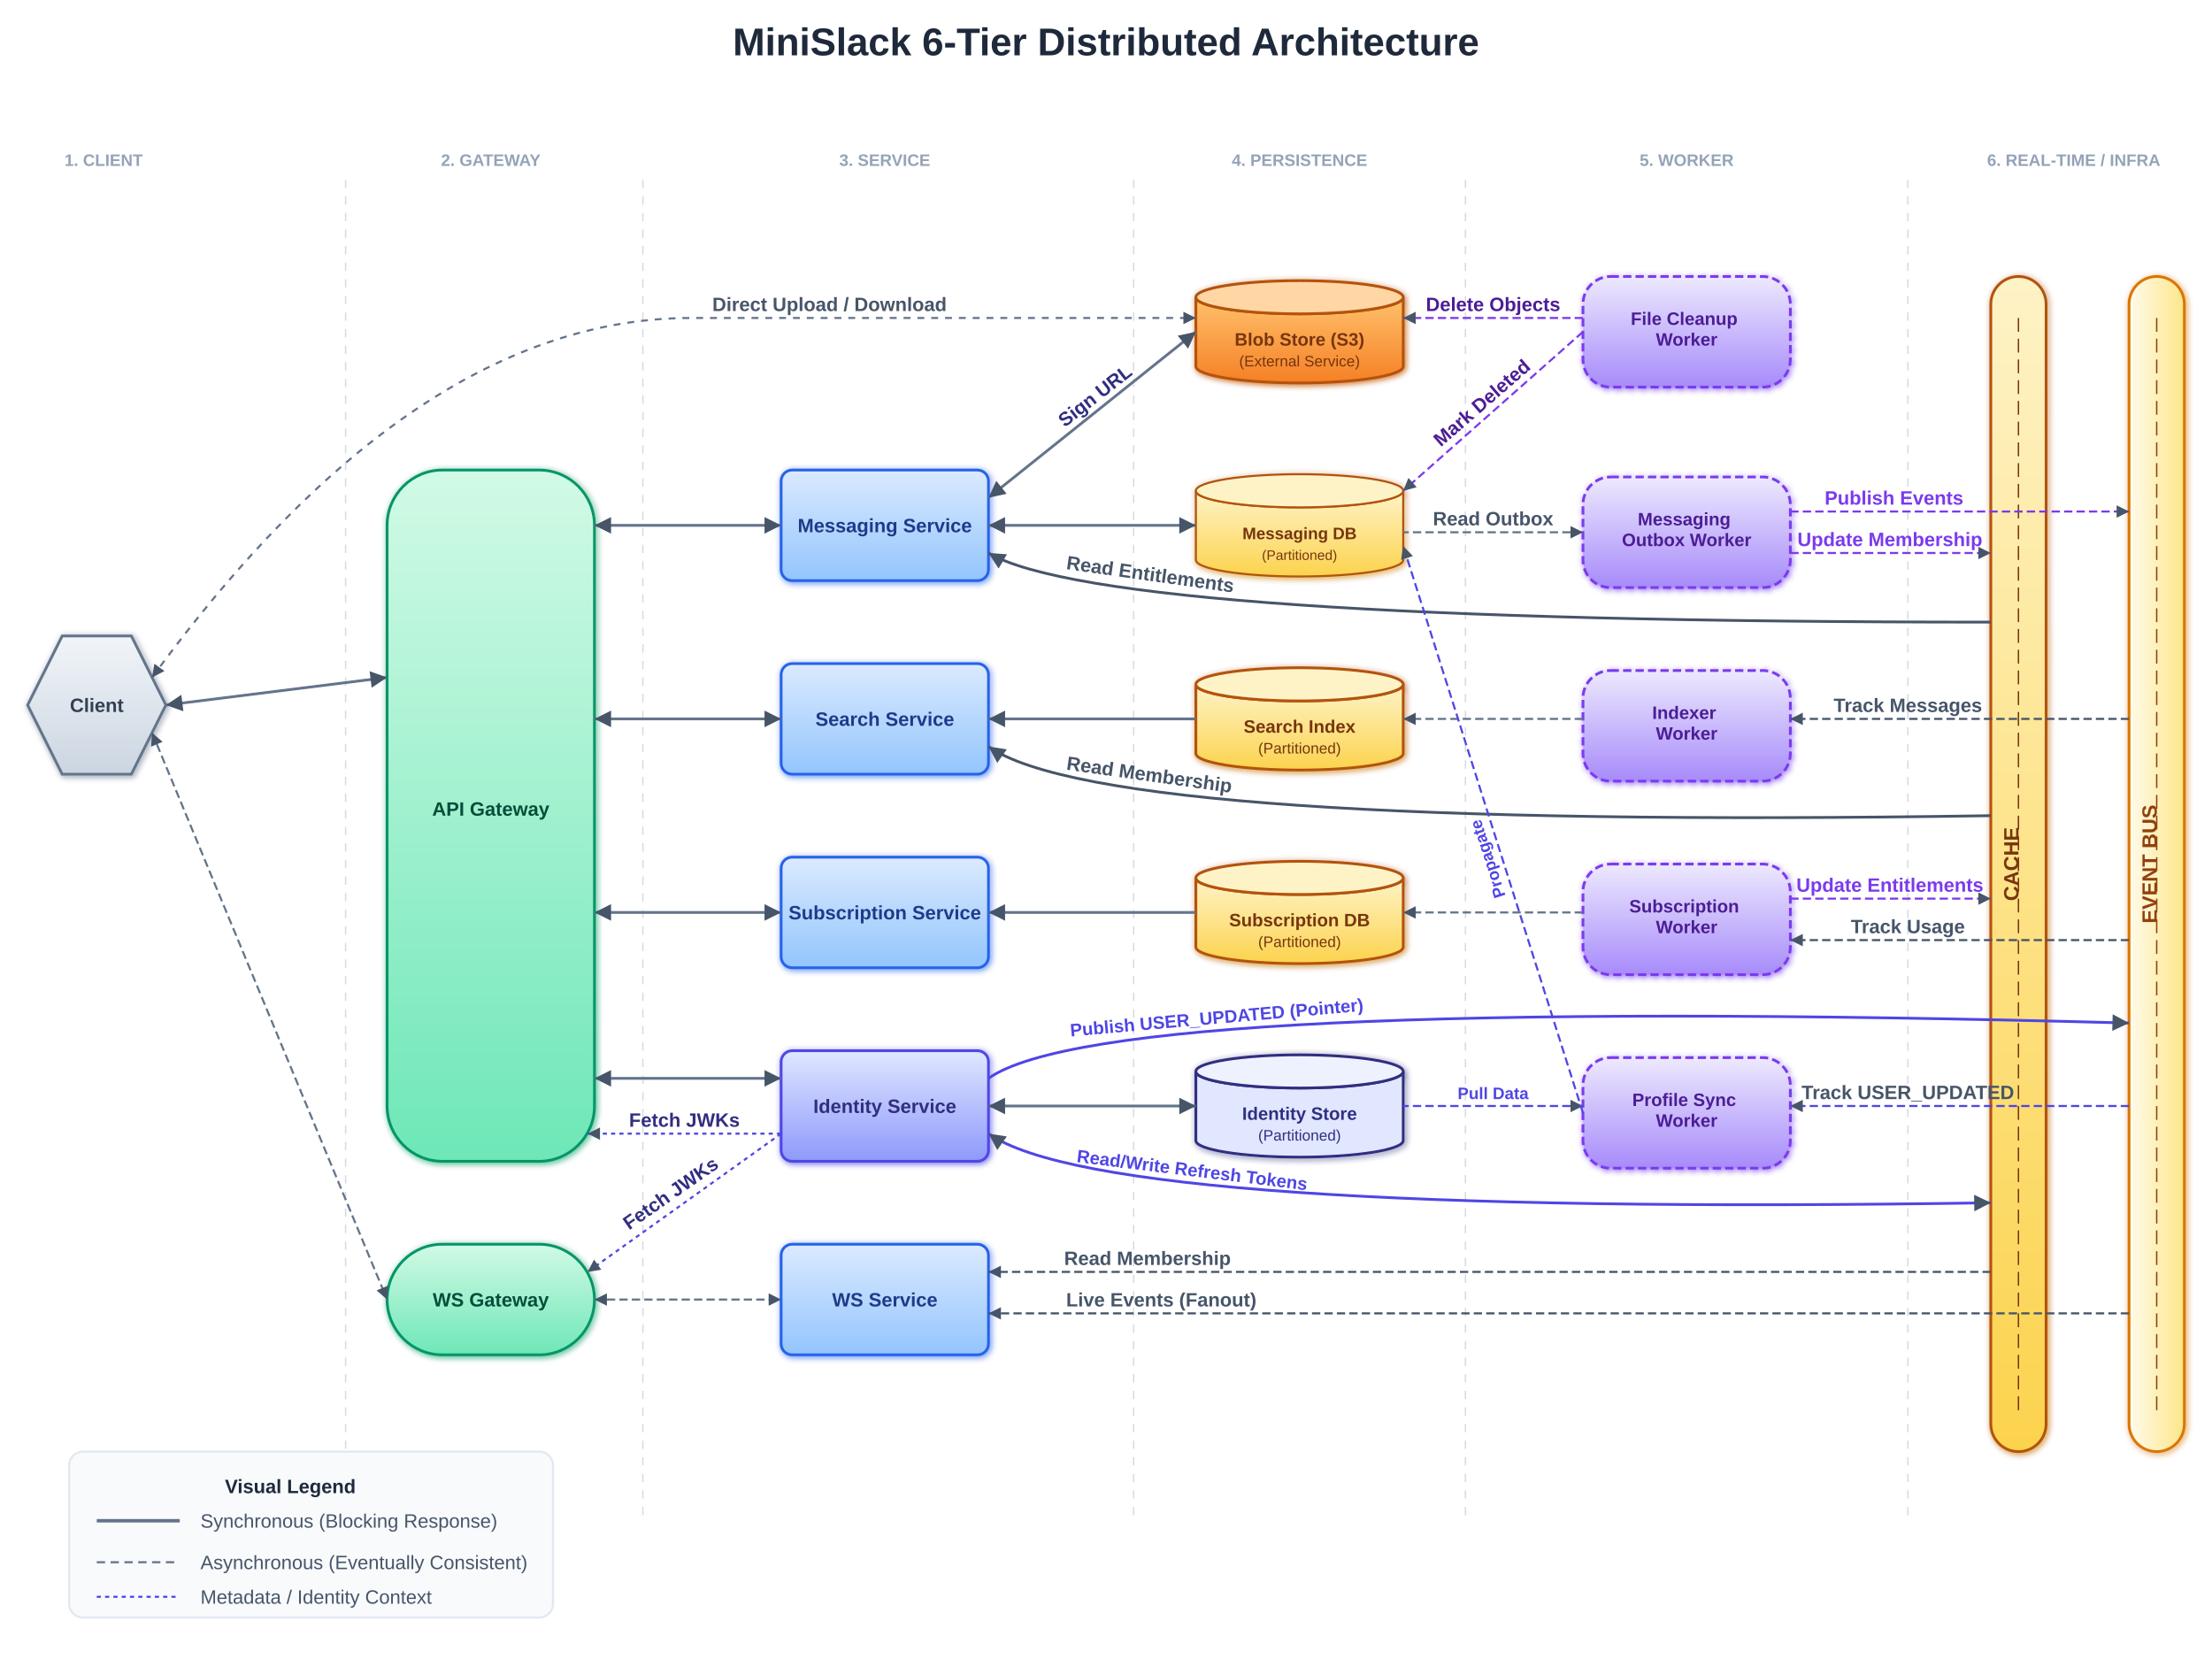
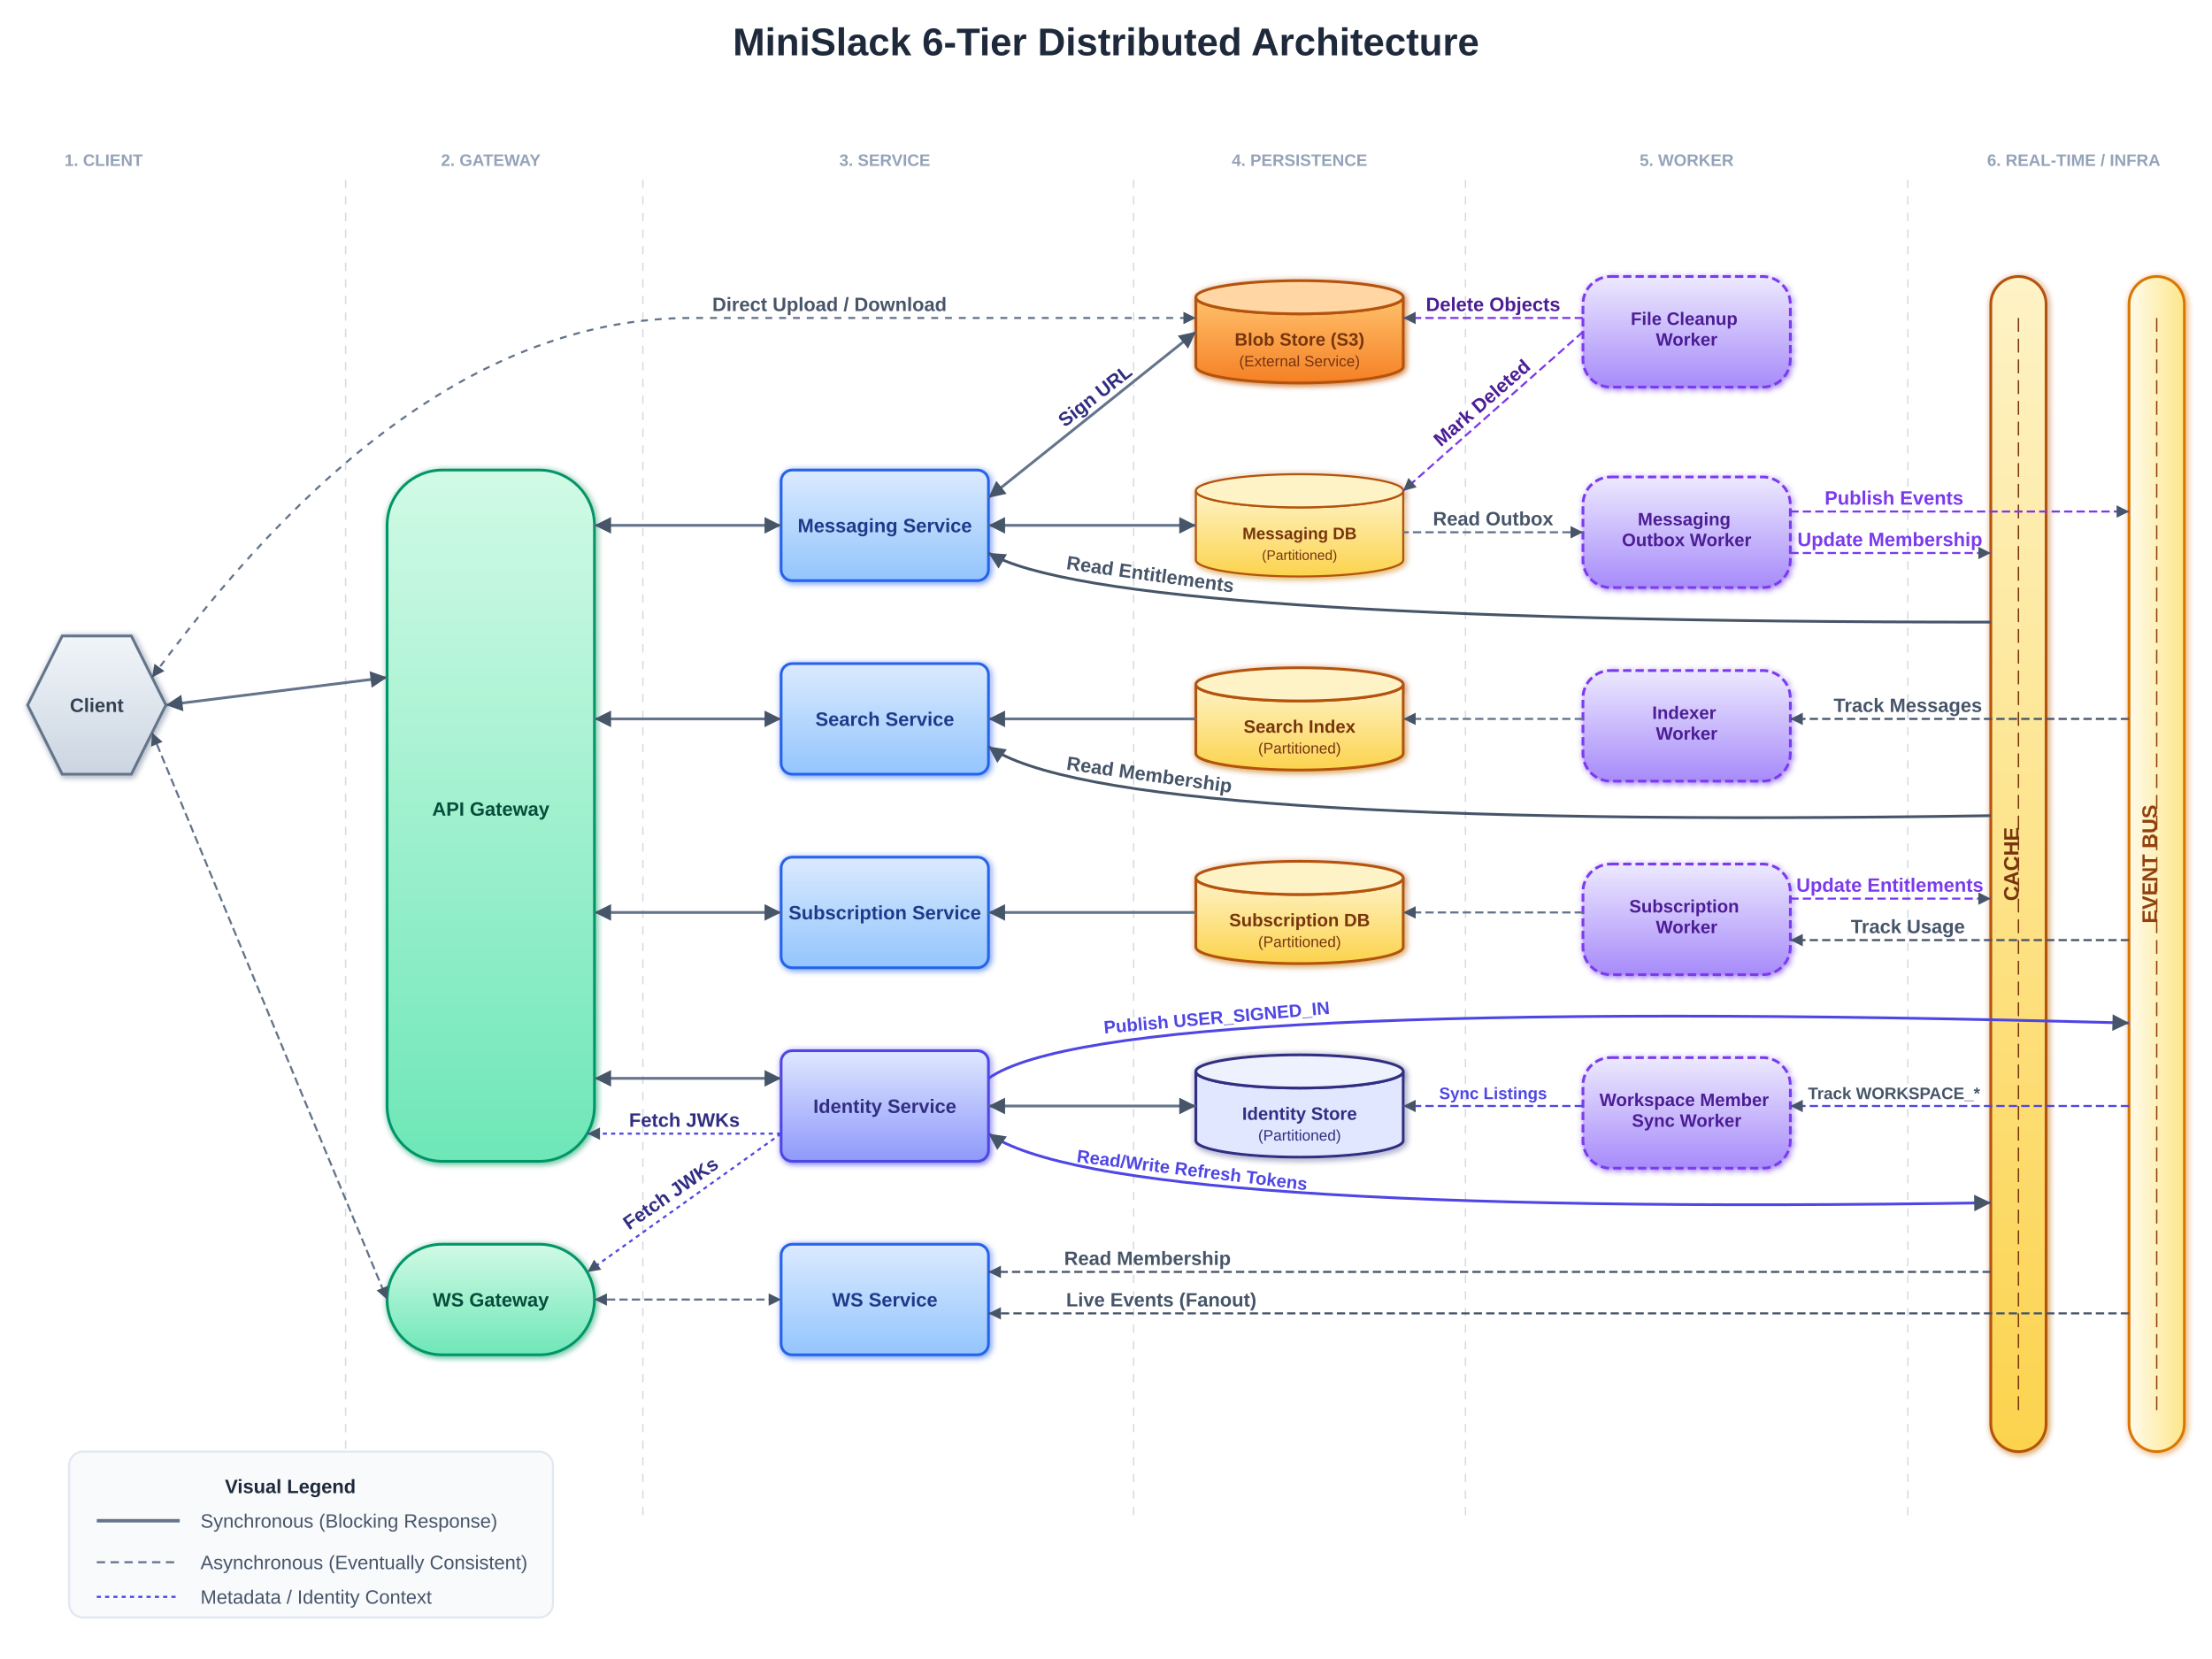
<svg xmlns="http://www.w3.org/2000/svg" width="1600" height="1200" viewBox="0 0 1600 1200">
  <defs>
    <marker id="arrow-end" viewBox="0 0 10 10" refX="10" refY="5" markerWidth="6" markerHeight="6" orient="auto">
      <path d="M 0 0 L 10 5 L 0 10 z" fill="#475569" />
    </marker>
    <marker id="arrow-start" viewBox="0 0 10 10" refX="0" refY="5" markerWidth="6" markerHeight="6" orient="auto">
      <path d="M 10 0 L 0 5 L 10 10 z" fill="#475569" />
    </marker>
    <filter id="shadow" x="-10%" y="-10%" width="120%" height="120%">
      <feGaussianBlur stdDeviation="2" result="blur" />
      <feOffset dx="1" dy="1" result="offsetBlur" />
      <feMerge>
        <feMergeNode in="offsetBlur" />
        <feMergeNode in="SourceGraphic" />
      </feMerge>
    </filter>
    <linearGradient id="clientGrad" x1="0%" y1="0%" x2="0%" y2="100%">
      <stop offset="0%" stop-color="#F1F5F9" />
      <stop offset="100%" stop-color="#CBD5E1" />
    </linearGradient>
    <linearGradient id="gateGrad" x1="0%" y1="0%" x2="0%" y2="100%">
      <stop offset="0%" stop-color="#D1FAE5" />
      <stop offset="100%" stop-color="#6EE7B7" />
    </linearGradient>
    <linearGradient id="svcGrad" x1="0%" y1="0%" x2="0%" y2="100%">
      <stop offset="0%" stop-color="#DBEAFE" />
      <stop offset="100%" stop-color="#93C5FD" />
    </linearGradient>
    <linearGradient id="idGrad" x1="0%" y1="0%" x2="0%" y2="100%">
      <stop offset="0%" stop-color="#E0E7FF" />
      <stop offset="100%" stop-color="#8E99FB" />
    </linearGradient>
    <linearGradient id="workGrad" x1="0%" y1="0%" x2="0%" y2="100%">
      <stop offset="0%" stop-color="#EDE9FE" />
      <stop offset="100%" stop-color="#A78BFA" />
    </linearGradient>
    <linearGradient id="storeGrad" x1="0%" y1="0%" x2="0%" y2="100%">
      <stop offset="0%" stop-color="#FEF3C7" />
      <stop offset="100%" stop-color="#FCD34D" />
    </linearGradient>
    <linearGradient id="busGrad" x1="0%" y1="0%" x2="1" y2="0%">
      <stop offset="0%" stop-color="#FFFBEB" />
      <stop offset="100%" stop-color="#FDE68A" />
    </linearGradient>
    <linearGradient id="extGrad" x1="0%" y1="0%" x2="0%" y2="100%">
      <stop offset="0%" stop-color="#FFC16C" />
      <stop offset="100%" stop-color="#F58025" />
    </linearGradient>
  </defs>
  <rect width="1600" height="1250" fill="#ffffff" />
  <text x="800" y="40" text-anchor="middle" font-family="Arial, sans-serif" font-size="28" font-weight="bold" fill="#1E293B">MiniSlack 6-Tier Distributed Architecture</text>
  <g stroke="#d6dbe2" stroke-width="1" stroke-dasharray="6,6">
    <line x1="250" y1="130" x2="250" y2="1100" />
    <line x1="465" y1="130" x2="465" y2="1100" />
    <line x1="820" y1="130" x2="820" y2="1100" />
    <line x1="1060" y1="130" x2="1060" y2="1100" />
    <line x1="1380" y1="130" x2="1380" y2="1100" />
  </g>
  <text x="75" y="120" text-anchor="middle" font-family="Arial, sans-serif" font-size="12" font-weight="bold" fill="#94A3B8">1. CLIENT</text>
  <text x="355" y="120" text-anchor="middle" font-family="Arial, sans-serif" font-size="12" font-weight="bold" fill="#94A3B8">2. GATEWAY</text>
  <text x="640" y="120" text-anchor="middle" font-family="Arial, sans-serif" font-size="12" font-weight="bold" fill="#94A3B8">3. SERVICE</text>
  <text x="940" y="120" text-anchor="middle" font-family="Arial, sans-serif" font-size="12" font-weight="bold" fill="#94A3B8">4. PERSISTENCE</text>
  <text x="1220" y="120" text-anchor="middle" font-family="Arial, sans-serif" font-size="12" font-weight="bold" fill="#94A3B8">5. WORKER</text>
  <text x="1500" y="120" text-anchor="middle" font-family="Arial, sans-serif" font-size="12" font-weight="bold" fill="#94A3B8">6. REAL-TIME / INFRA</text>
  <g filter="url(#shadow)">
    <rect x="1440" y="200" width="40" height="850" rx="20" fill="url(#storeGrad)" stroke="#B45309" stroke-width="2" />
    <path d="M 1460 230 L 1460 1020" stroke="#78350F" stroke-width="1" stroke-dasharray="10,5" />
    <text x="1460" y="625" text-anchor="middle" font-family="Arial, sans-serif" font-size="15" font-weight="bold" fill="#78350F" transform="rotate(-90, 1460, 625)">CACHE</text>
    <rect x="1540" y="200" width="40" height="850" rx="20" fill="url(#busGrad)" stroke="#D97706" stroke-width="2" />
    <path d="M 1560 230 L 1560 1020" stroke="#92400E" stroke-width="1" stroke-dasharray="10,5" />
    <text x="1560" y="625" text-anchor="middle" font-family="Arial, sans-serif" font-size="15" font-weight="bold" fill="#92400E" transform="rotate(-90, 1560, 625)">EVENT BUS</text>
  </g>
  <g filter="url(#shadow)">
    <path d="M 865 215 L 865 265 A 75 12 0 0 0 1015 265 L 1015 215 A 75 12 0 0 1 865 215 Z" fill="url(#extGrad)" stroke="#B45309" stroke-width="2" />
    <ellipse cx="940" cy="215" rx="75" ry="12" fill="#FFD6A4" stroke="#B45309" stroke-width="2" />
    <text x="940" y="250" text-anchor="middle" font-family="Arial, sans-serif" font-size="13" font-weight="bold" fill="#78350F">Blob Store (S3)</text>
    <text x="940" y="265" text-anchor="middle" font-family="Arial, sans-serif" font-size="11" fill="#78350F" stroke="none">(External Service)</text>
  </g>
  <rect x="1145" y="200" width="150" height="80" rx="20" stroke="#7C3AED" stroke-width="2" fill="url(#workGrad)" filter="url(#shadow)" stroke-dasharray="6,3" />
  <text x="1220" y="235" text-anchor="middle" font-family="Arial, sans-serif" font-size="13" font-weight="bold" fill="#4C1D95">
    <tspan x="1220" dy="0">File Cleanup</tspan>
    <tspan x="1220" dy="15">Worker</tspan>
  </text>
  <rect x="565" y="340" width="150" height="80" rx="8" stroke="#2563EB" stroke-width="2" fill="url(#svcGrad)" filter="url(#shadow)" />
  <text x="640" y="385" text-anchor="middle" font-family="Arial, sans-serif" font-size="14" font-weight="bold" fill="#1E3A8A">Messaging Service</text>
  <g filter="url(#shadow)">
    <path d="M 865 355 L 865 405 A 75 12 0 0 0 1015 405 L 1015 355 A 75 12 0 0 1 865 355 Z" fill="url(#storeGrad)" stroke="#B45309" stroke-width="1.5" />
    <ellipse cx="940" cy="355" rx="75" ry="12" fill="#FEF3C7" stroke="#B45309" stroke-width="1.5" />
    <text x="940" y="390" text-anchor="middle" font-family="Arial, sans-serif" font-size="12" font-weight="bold" fill="#78350F">Messaging DB</text>
    <text x="940" y="405" text-anchor="middle" font-family="Arial, sans-serif" font-size="10" fill="#78350F">(Partitioned)</text>
  </g>
  <rect x="1145" y="345" width="150" height="80" rx="20" stroke="#7C3AED" stroke-width="2" fill="url(#workGrad)" filter="url(#shadow)" stroke-dasharray="6,3" />
  <text x="1220" y="380" text-anchor="middle" font-family="Arial, sans-serif" font-size="13" font-weight="bold" fill="#4C1D95">
    <tspan x="1220" dy="0">Messaging</tspan>
    <tspan x="1220" dy="15">Outbox Worker</tspan>
  </text>
  <rect x="565" y="480" width="150" height="80" rx="8" stroke="#2563EB" stroke-width="2" fill="url(#svcGrad)" filter="url(#shadow)" />
  <text x="640" y="525" text-anchor="middle" font-family="Arial, sans-serif" font-size="14" font-weight="bold" fill="#1E3A8A">Search Service</text>
  <g filter="url(#shadow)">
    <path d="M 865 495 L 865 545 A 75 12 0 0 0 1015 545 L 1015 495 A 75 12 0 0 1 865 495 Z" fill="url(#storeGrad)" stroke="#B45309" stroke-width="2" />
    <ellipse cx="940" cy="495" rx="75" ry="12" fill="#FEF3C7" stroke="#B45309" stroke-width="2" />
    <text x="940" y="530" text-anchor="middle" font-family="Arial, sans-serif" font-size="13" font-weight="bold" fill="#78350F">Search Index</text>
    <text x="940" y="545" text-anchor="middle" font-family="Arial, sans-serif" font-size="11" fill="#78350F">(Partitioned)</text>
  </g>
  <rect x="1145" y="485" width="150" height="80" rx="20" stroke="#7C3AED" stroke-width="2" fill="url(#workGrad)" filter="url(#shadow)" stroke-dasharray="6,3" />
  <text x="1220" y="520" text-anchor="middle" font-family="Arial, sans-serif" font-size="13" font-weight="bold" fill="#4C1D95">
    <tspan x="1220" dy="0">Indexer</tspan>
    <tspan x="1220" dy="15">Worker</tspan>
  </text>
  <rect x="565" y="620" width="150" height="80" rx="8" stroke="#2563EB" stroke-width="2" fill="url(#svcGrad)" filter="url(#shadow)" />
  <text x="640" y="665" text-anchor="middle" font-family="Arial, sans-serif" font-size="14" font-weight="bold" fill="#1E3A8A">Subscription Service</text>
  <g filter="url(#shadow)">
    <path d="M 865 635 L 865 685 A 75 12 0 0 0 1015 685 L 1015 635 A 75 12 0 0 1 865 635 Z" fill="url(#storeGrad)" stroke="#B45309" stroke-width="2" />
    <ellipse cx="940" cy="635" rx="75" ry="12" fill="#FEF3C7" stroke="#B45309" stroke-width="2" />
    <text x="940" y="670" text-anchor="middle" font-family="Arial, sans-serif" font-size="13" font-weight="bold" fill="#78350F">Subscription DB</text>
    <text x="940" y="685" text-anchor="middle" font-family="Arial, sans-serif" font-size="11" fill="#78350F">(Partitioned)</text>
  </g>
  <rect x="1145" y="625" width="150" height="80" rx="20" stroke="#7C3AED" stroke-width="2" fill="url(#workGrad)" filter="url(#shadow)" stroke-dasharray="6,3" />
  <text x="1220" y="660" text-anchor="middle" font-family="Arial, sans-serif" font-size="13" font-weight="bold" fill="#4C1D95">
    <tspan x="1220" dy="0">Subscription</tspan>
    <tspan x="1220" dy="15">Worker</tspan>
  </text>
  <rect x="1145" y="765" width="150" height="80" rx="20" stroke="#7C3AED" stroke-width="2" fill="url(#workGrad)" filter="url(#shadow)" stroke-dasharray="6,3" />
  <text x="1220" y="800" text-anchor="middle" font-family="Arial, sans-serif" font-size="13" font-weight="bold" fill="#4C1D95">
-     <tspan x="1220" dy="0">Profile Sync</tspan>
-     <tspan x="1220" dy="15">Worker</tspan>
+     <tspan x="1220" dy="0">Workspace Member</tspan>
+     <tspan x="1220" dy="15">Sync Worker</tspan>
  </text>
  <rect x="565" y="760" width="150" height="80" rx="8" stroke="#4F46E5" stroke-width="2" fill="url(#idGrad)" filter="url(#shadow)" />
  <text x="640" y="805" text-anchor="middle" font-family="Arial, sans-serif" font-size="14" font-weight="bold" fill="#312E81">Identity Service</text>
  <g filter="url(#shadow)">
    <path d="M 865 775 L 865 825 A 75 12 0 0 0 1015 825 L 1015 775 A 75 12 0 0 1 865 775 Z" fill="#E0E7FF" stroke="#312E81" stroke-width="2" />
    <ellipse cx="940" cy="775" rx="75" ry="12" fill="#EEF2FF" stroke="#312E81" stroke-width="2" />
    <text x="940" y="810" text-anchor="middle" font-family="Arial, sans-serif" font-size="13" font-weight="bold" fill="#312E81">Identity Store</text>
    <text x="940" y="825" text-anchor="middle" font-family="Arial, sans-serif" font-size="11" fill="#312E81">(Partitioned)</text>
  </g>
  <rect x="565" y="900" width="150" height="80" rx="8" stroke="#2563EB" stroke-width="2" fill="url(#svcGrad)" filter="url(#shadow)" />
  <text x="640" y="945" text-anchor="middle" font-family="Arial, sans-serif" font-size="14" font-weight="bold" fill="#1E3A8A">WS Service</text>
  <path d="M 20 510 L 45 460 L 95 460 L 120 510 L 95 560 L 45 560 Z" stroke="#64748B" stroke-width="2" fill="url(#clientGrad)" filter="url(#shadow)" />
  <text x="70" y="515" text-anchor="middle" font-family="Arial, sans-serif" font-size="14" font-weight="bold" fill="#334155">Client</text>
  <rect x="280" y="340" width="150" height="500" rx="40" stroke="#059669" stroke-width="2" fill="url(#gateGrad)" filter="url(#shadow)" />
  <text x="355" y="590" text-anchor="middle" font-family="Arial, sans-serif" font-size="14" font-weight="bold" fill="#064E3B">API Gateway</text>
  <rect x="280" y="900" width="150" height="80" rx="40" stroke="#059669" stroke-width="2" fill="url(#gateGrad)" filter="url(#shadow)" />
  <text x="355" y="945" text-anchor="middle" font-family="Arial, sans-serif" font-size="14" font-weight="bold" fill="#064E3B">WS Gateway</text>
  <g stroke="#64748B" stroke-width="1.5" fill="none">
    <path d="M 120 510 L 280 490" marker-end="url(#arrow-end)" marker-start="url(#arrow-start)" stroke-width="2" />
    <path d="M 110 530 L 280 940" marker-end="url(#arrow-end)" marker-start="url(#arrow-start)" stroke-dasharray="6,3" />
    <line x1="430" y1="380" x2="565" y2="380" marker-end="url(#arrow-end)" marker-start="url(#arrow-start)" stroke-width="2" />
    <path d="M 430 520 L 565 520" marker-end="url(#arrow-end)" marker-start="url(#arrow-start)" stroke-width="2" />
    <path d="M 430 660 L 565 660" marker-end="url(#arrow-end)" marker-start="url(#arrow-start)" stroke-width="2" />
    <path d="M 430 780 L 565 780" marker-end="url(#arrow-end)" marker-start="url(#arrow-start)" stroke-width="2" />
    <line x1="430" y1="940" x2="565" y2="940" marker-end="url(#arrow-end)" marker-start="url(#arrow-start)" stroke-dasharray="6,3" />
    <line x1="565" y1="820" x2="425" y2="820" stroke="#4F46E5" stroke-dasharray="3,3" marker-end="url(#arrow-end)" />
    <text x="455" y="815" text-anchor="start" font-family="Arial, sans-serif" font-size="14" font-weight="bold" fill="#312E81" stroke="none">Fetch JWKs</text>
    <line x1="565" y1="820" x2="425" y2="920" stroke="#4F46E5" stroke-dasharray="3,3" marker-end="url(#arrow-end)" />
    <text x="455" y="890" text-anchor="start" font-family="Arial, sans-serif" font-size="14" font-weight="bold" fill="#312E81" stroke="none" transform="rotate(-35,455,890)">Fetch JWKs</text>
    <path d="M 715 380 L 865 380" marker-end="url(#arrow-end)" marker-start="url(#arrow-start)" stroke-width="2" />
    <line x1="715" y1="520" x2="865" y2="520" marker-start="url(#arrow-start)" stroke-width="2" />
    <line x1="715" y1="660" x2="865" y2="660" marker-start="url(#arrow-start)" stroke-width="2" />
    <line x1="715" y1="800" x2="865" y2="800" marker-start="url(#arrow-start)" marker-end="url(#arrow-end)" stroke-width="2" />
    <path d="M 715 360 L 865 240" marker-start="url(#arrow-start)" marker-end="url(#arrow-end)" stroke-width="2" />
    <text x="795" y="290" text-anchor="middle" font-family="Arial, sans-serif" font-size="14" font-weight="bold" fill="#312E81" stroke="none" transform="rotate(-38,795,290)">Sign URL</text>
    <path d="M 1145 240 L 1015 355" stroke="#7C3AED" stroke-width="1.5" stroke-dasharray="6,3" marker-end="url(#arrow-end)" />
    <text x="1075" y="295" text-anchor="middle" font-family="Arial, sans-serif" font-size="14" font-weight="bold" fill="#4C1D95" stroke="none" transform="rotate(-41,1075,295)">Mark Deleted</text>
    <path d="M 1145 230 L 1015 230" stroke="#7C3AED" stroke-width="1.5" stroke-dasharray="6,3" marker-end="url(#arrow-end)" />
    <text x="1080" y="225" text-anchor="middle" font-family="Arial, sans-serif" font-size="14" font-weight="bold" fill="#4C1D95" stroke="none">Delete Objects</text>
    <line x1="1145" y1="385" x2="1015" y2="385" marker-start="url(#arrow-start)" stroke-dasharray="6,3" stroke-width="1.5" />
    <text x="1080" y="380" text-anchor="middle" font-family="Arial, sans-serif" font-size="14" font-weight="bold" fill="#475569" stroke="none">Read Outbox</text>
    <line x1="1145" y1="520" x2="1015" y2="520" marker-end="url(#arrow-end)" stroke-dasharray="6,3" stroke-width="1.5" />
    <line x1="1145" y1="660" x2="1015" y2="660" marker-end="url(#arrow-end)" stroke-dasharray="6,3" stroke-width="1.5" />
    <path d="M 1295 400 L 1440 400" stroke="#7C3AED" stroke-width="1.5" stroke-dasharray="6,3" marker-end="url(#arrow-end)" />
    <text x="1367" y="395" text-anchor="middle" font-family="Arial, sans-serif" font-size="14" font-weight="bold" fill="#7C3AED" stroke="none">Update Membership</text>
    <path d="M 1295 370 L 1540 370" stroke="#7C3AED" stroke-width="1.5" stroke-dasharray="6,3" marker-end="url(#arrow-end)" />
    <text x="1370" y="365" text-anchor="middle" font-family="Arial, sans-serif" font-size="14" font-weight="bold" fill="#7C3AED" stroke="none">Publish Events</text>
    <path d="M 1295 650 L 1440 650" stroke="#7C3AED" stroke-width="1.5" stroke-dasharray="6,3" marker-end="url(#arrow-end)" />
    <text x="1367" y="645" text-anchor="middle" font-family="Arial, sans-serif" font-size="14" font-weight="bold" fill="#7C3AED" stroke="none">Update Entitlements</text>
    <path d="M 1440 450 Q 800 450 715 400" stroke="#475569" stroke-width="2" marker-end="url(#arrow-end)" />
    <text x="830" y="420" text-anchor="middle" font-family="Arial, sans-serif" font-size="14" font-weight="bold" fill="#475569" stroke="none" transform="rotate(8,830,430)">Read Entitlements</text>
    <path d="M 1440 590 Q 800 600 715 540" stroke="#475569" stroke-width="2" marker-end="url(#arrow-end)" />
    <text x="830" y="565" text-anchor="middle" font-family="Arial, sans-serif" font-size="14" font-weight="bold" fill="#475569" stroke="none" transform="rotate(8,830,570)">Read Membership</text>
    <path d="M 1440 920 L 715 920" stroke="#475569" stroke-width="1.5" stroke-dasharray="6,3" marker-end="url(#arrow-end)" />
    <text x="830" y="915" text-anchor="middle" font-family="Arial, sans-serif" font-size="14" font-weight="bold" fill="#475569" stroke="none">Read Membership</text>
    <path d="M 715 780 Q 800 720 1540 740" stroke="#4F46E5" stroke-width="2" marker-end="url(#arrow-end)" />
-     <text x="880" y="730" text-anchor="middle" font-family="Arial, sans-serif" font-size="13" font-weight="bold" fill="#4F46E5" stroke="none" transform="rotate(-5,1000,730)">Publish USER_UPDATED (Pointer)</text>
+     <text x="880" y="730" text-anchor="middle" font-family="Arial, sans-serif" font-size="13" font-weight="bold" fill="#4F46E5" stroke="none" transform="rotate(-5,1000,730)">Publish USER_SIGNED_IN</text>
    <path d="M 715 820 Q 800 880 1440 870" stroke="#4F46E5" stroke-width="2" marker-start="url(#arrow-start)" marker-end="url(#arrow-end)" />
    <text x="860" y="880" text-anchor="middle" font-family="Arial, sans-serif" font-size="13" font-weight="bold" fill="#4F46E5" stroke="none" transform="rotate(7,1100,880)">Read/Write Refresh Tokens</text>
    <path d="M 1540 800 L 1295 800" stroke="#4F46E5" stroke-width="1.5" stroke-dasharray="6,3" marker-end="url(#arrow-end)" />
-     <text x="1380" y="795" text-anchor="middle" font-family="Arial, sans-serif" font-size="14" font-weight="bold" fill="#475569" stroke="none">Track USER_UPDATED</text>
-     <path d="M 1145 800 L 1015 800" stroke="#4F46E5" stroke-width="1.5" stroke-dasharray="6,3" marker-start="url(#arrow-start)" />
-     <text x="1080" y="795" text-anchor="middle" font-family="Arial, sans-serif" font-size="12" font-weight="bold" fill="#4F46E5" stroke="none">Pull Data</text>
-     <path d="M 1145 805 L 1015 395" stroke="#4F46E5" stroke-width="1.5" stroke-dasharray="6,3" marker-end="url(#arrow-end)" />
-     <text x="1080" y="620" text-anchor="middle" font-family="Arial, sans-serif" font-size="12" font-weight="bold" fill="#4F46E5" stroke="none" transform="rotate(-108, 1080, 620)">Propagate</text>
+     <text x="1370" y="795" text-anchor="middle" font-family="Arial, sans-serif" font-size="12" font-weight="bold" fill="#475569" stroke="none">Track WORKSPACE_*</text>
+     <path d="M 1145 800 L 1015 800" stroke="#4F46E5" stroke-width="1.5" stroke-dasharray="6,3" marker-end="url(#arrow-end)" />
+     <text x="1080" y="795" text-anchor="middle" font-family="Arial, sans-serif" font-size="12" font-weight="bold" fill="#4F46E5" stroke="none">Sync Listings</text>
    <path d="M 1540 950 L 715 950" stroke="#475569" stroke-width="1.5" stroke-dasharray="6,3" marker-end="url(#arrow-end)" />
    <text x="840" y="945" text-anchor="middle" font-family="Arial, sans-serif" font-size="14" font-weight="bold" fill="#475569" stroke="none">Live Events (Fanout)</text>
    <path d="M 1540 680 L 1295 680" stroke="#475569" stroke-dasharray="6,3" marker-end="url(#arrow-end)" />
    <text x="1380" y="675" text-anchor="middle" font-family="Arial, sans-serif" font-size="14" font-weight="bold" fill="#475569" stroke="none">Track Usage</text>
    <path d="M 1540 520 L 1295 520" stroke="#475569" stroke-dasharray="6,3" marker-end="url(#arrow-end)" />
    <text x="1380" y="515" text-anchor="middle" font-family="Arial, sans-serif" font-size="14" font-weight="bold" fill="#475569" stroke="none">Track Messages</text>
    <path d="M 110 490 Q 300 230 500 230 L 865 230" stroke-width="1.5" stroke-dasharray="5,5" marker-start="url(#arrow-start)" marker-end="url(#arrow-end)" />
    <text x="600" y="225" text-anchor="middle" font-family="Arial, sans-serif" font-size="14" font-weight="bold" fill="#475569" stroke="none">Direct Upload / Download</text>
  </g>
  <g transform="translate(50, 1050)">
    <rect width="350" height="120" rx="10" fill="#F8FAFC" stroke="#E2E8F0" stroke-width="1.5" />
    <text x="160" y="30" text-anchor="middle" font-family="Arial, sans-serif" font-size="14" font-weight="bold" fill="#1E293B">Visual Legend</text>
    <line x1="20" y1="50" x2="80" y2="50" stroke="#64748B" stroke-width="2.5" />
    <text x="95" y="55" font-family="Arial, sans-serif" font-size="14" fill="#475569">Synchronous (Blocking Response)</text>
    <line x1="20" y1="80" x2="80" y2="80" stroke="#64748B" stroke-width="1.5" stroke-dasharray="6,4" />
    <text x="95" y="85" font-family="Arial, sans-serif" font-size="14" fill="#475569">Asynchronous (Eventually Consistent)</text>
    <line x1="20" y1="105" x2="80" y2="105" stroke="#4F46E5" stroke-width="1.5" stroke-dasharray="3,3" />
    <text x="95" y="110" font-family="Arial, sans-serif" font-size="14" fill="#475569">Metadata / Identity Context</text>
  </g>
</svg>
